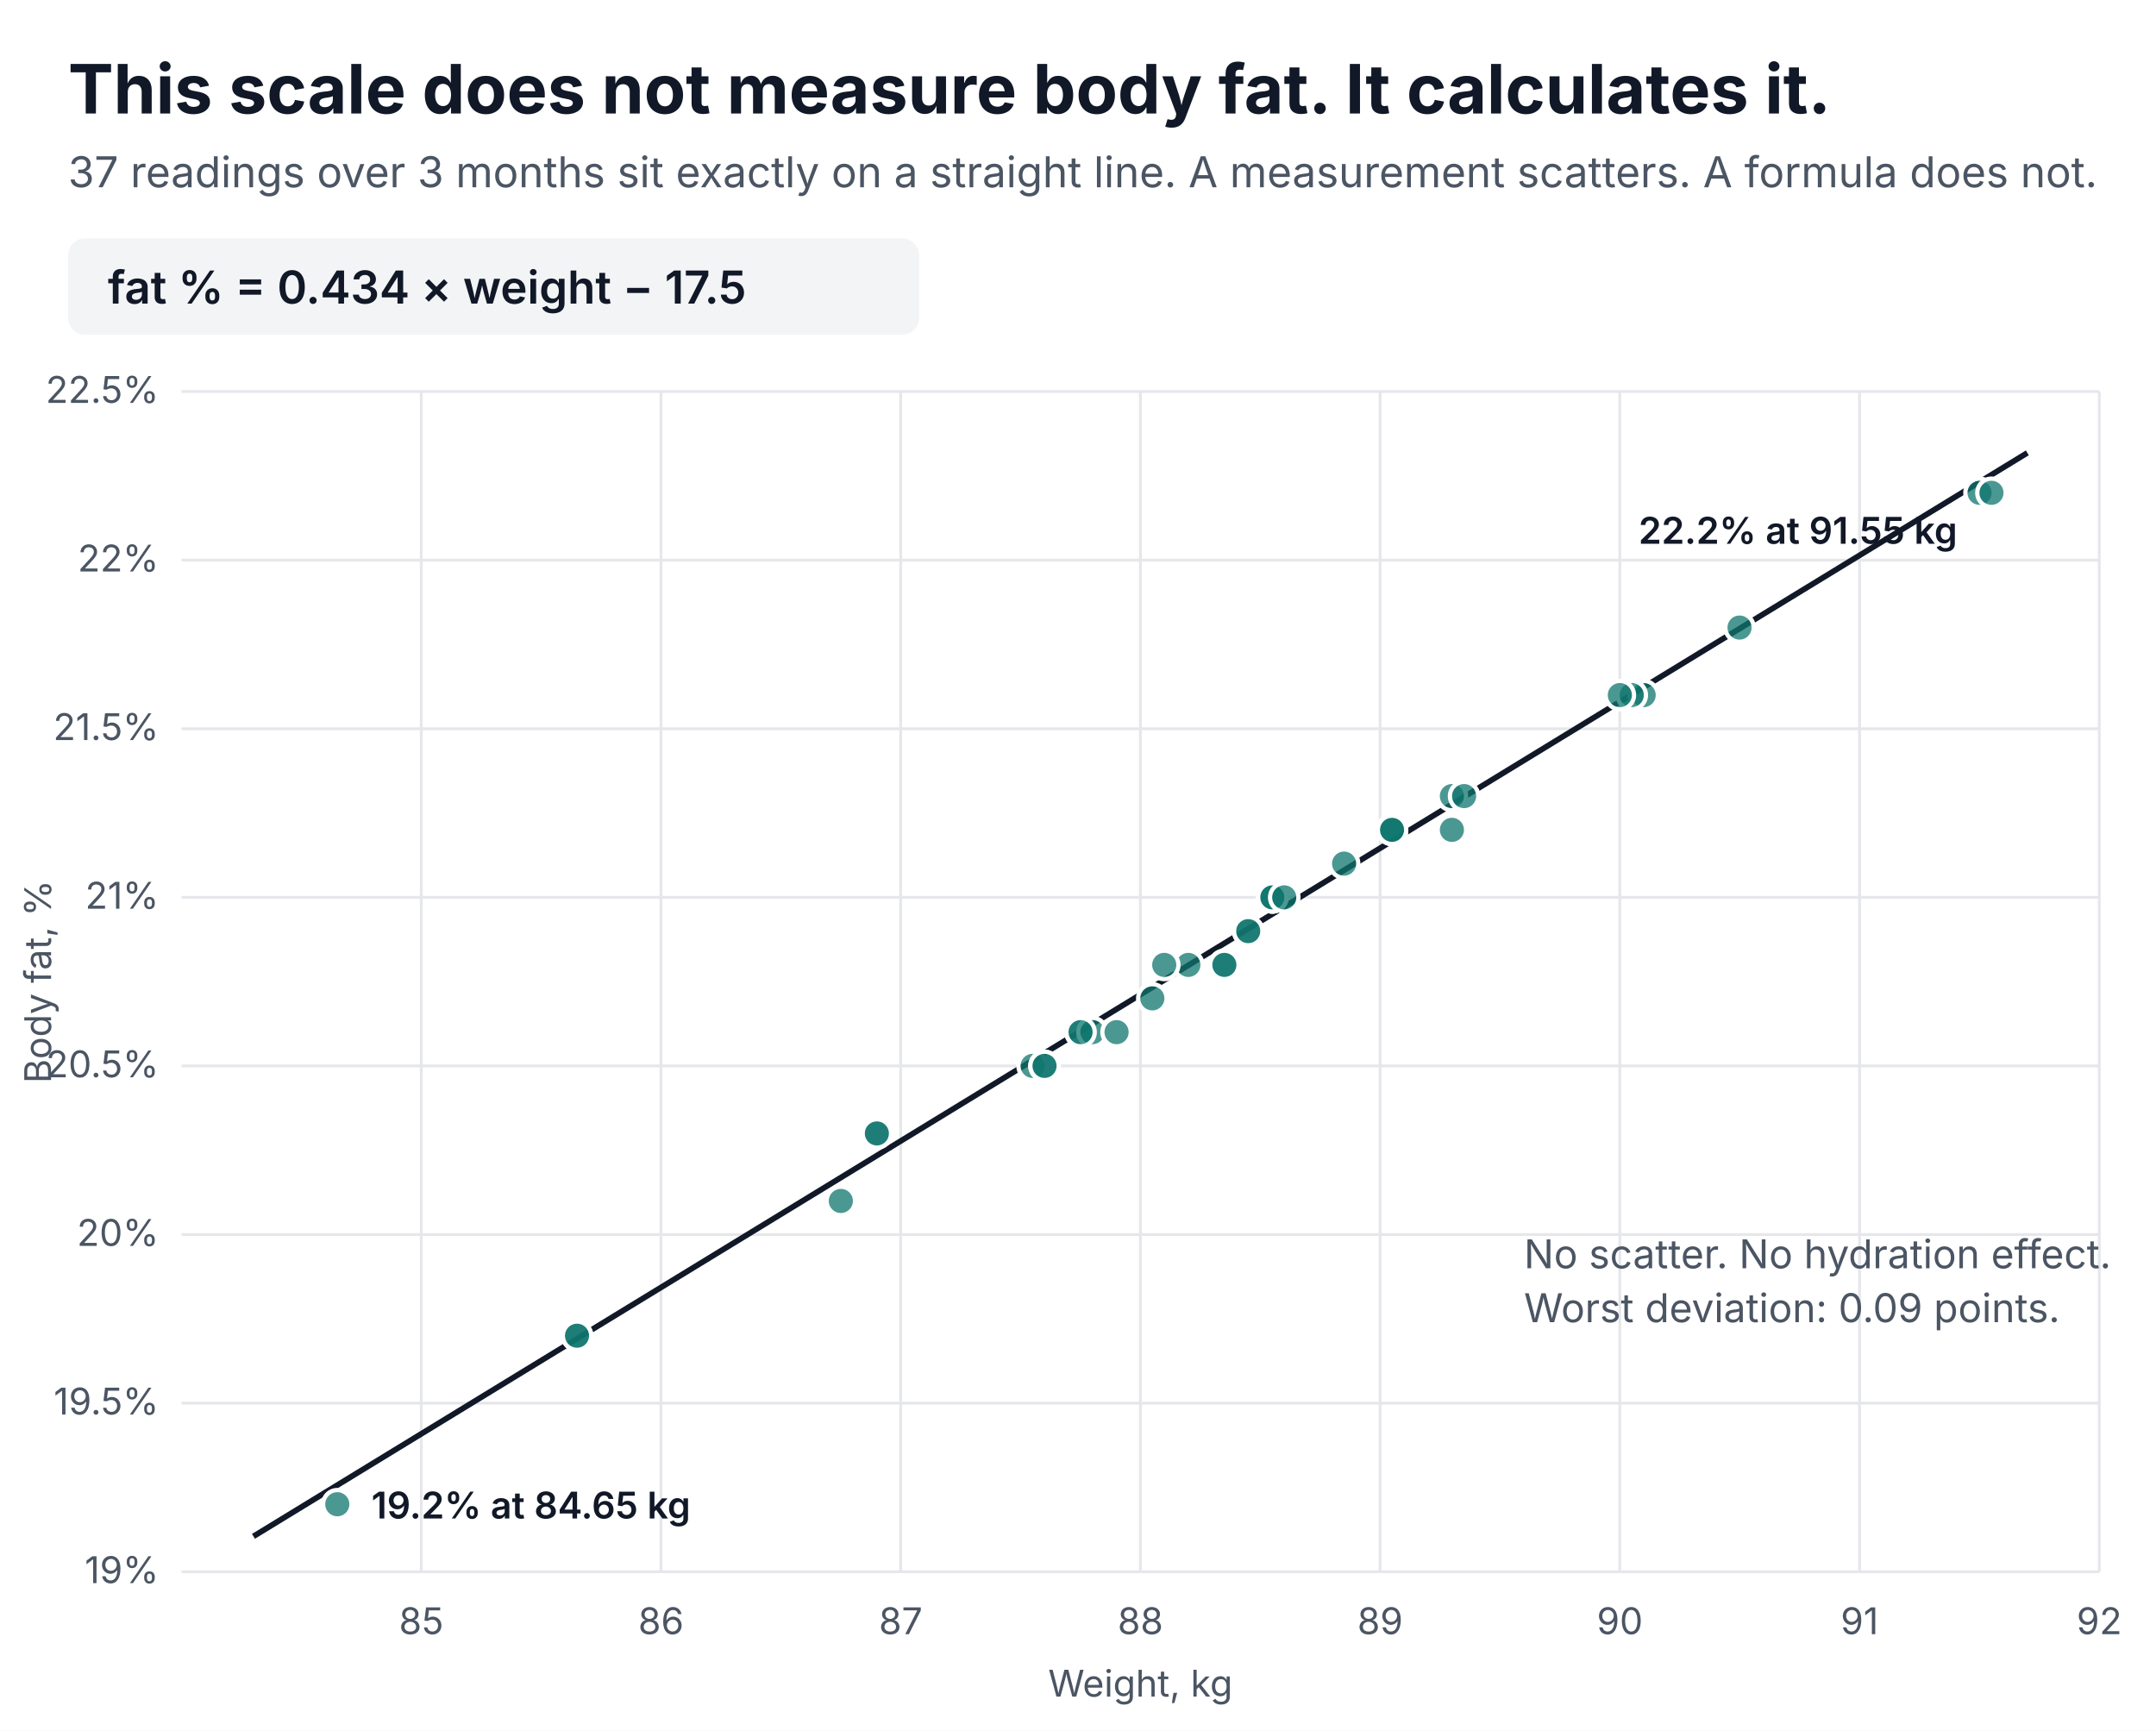
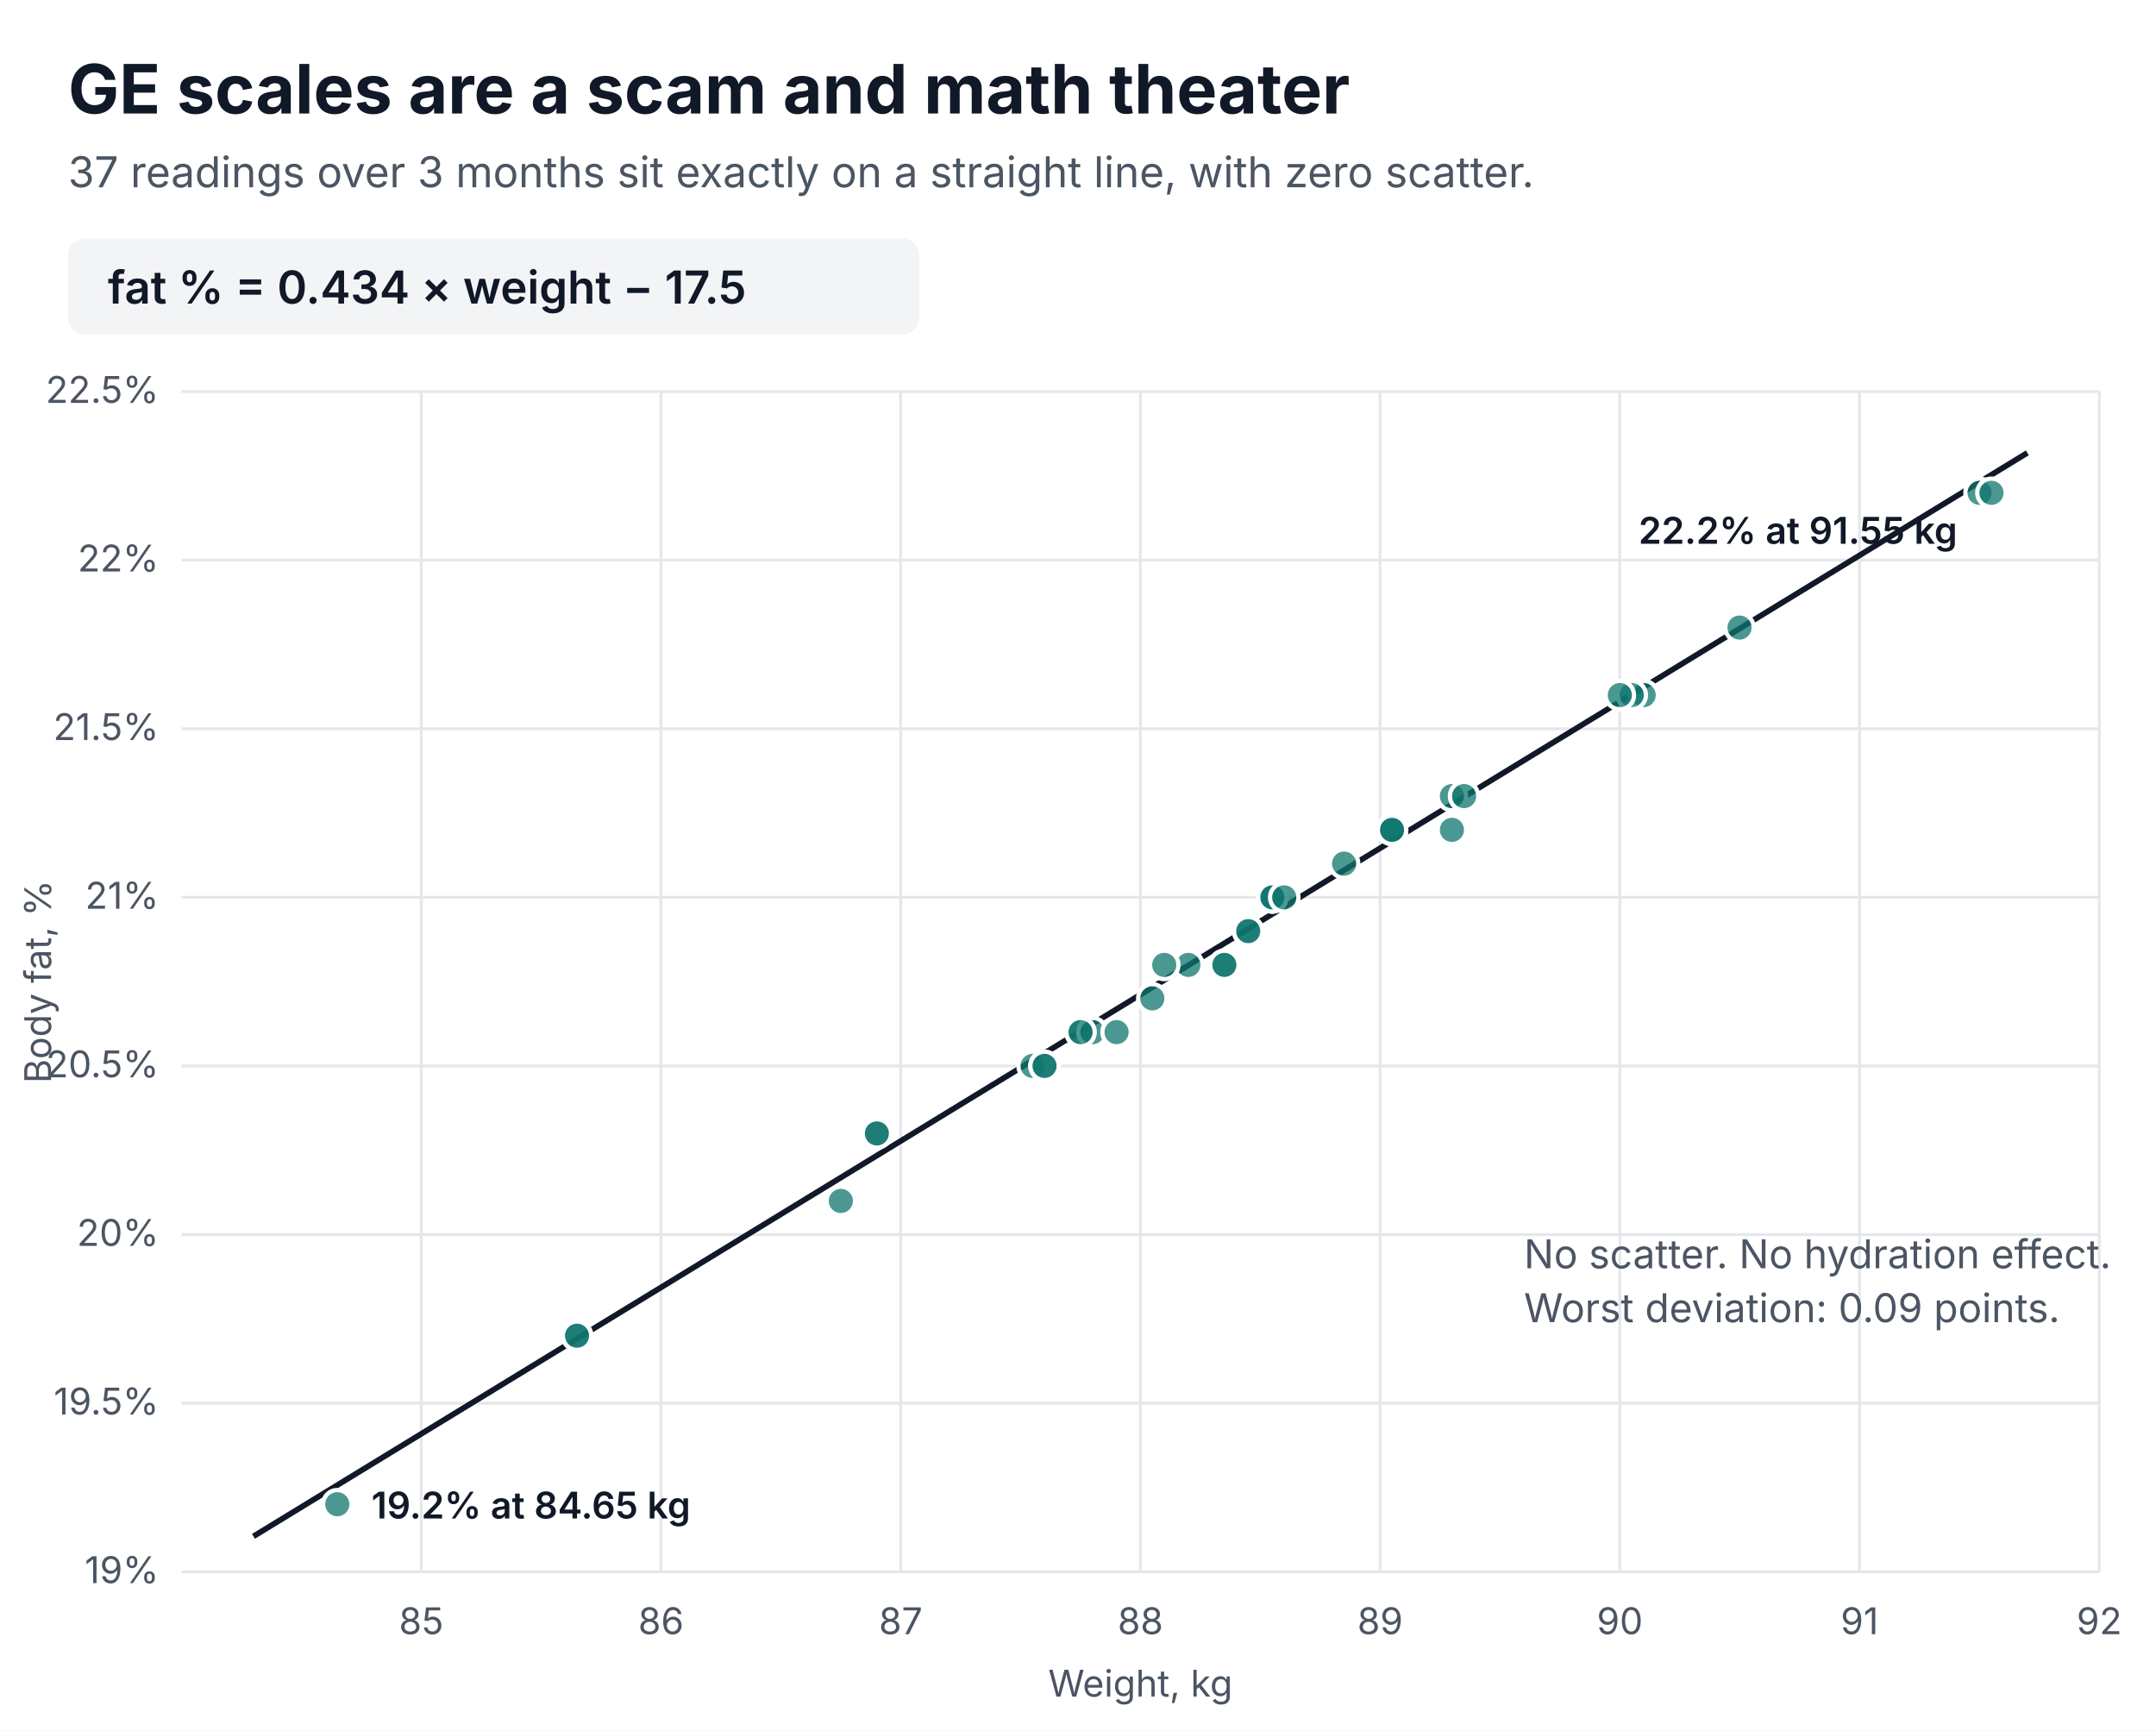
<svg xmlns="http://www.w3.org/2000/svg" viewBox="0 0 760 610" font-family="ui-sans-serif,system-ui,-apple-system,sans-serif">
  <rect width="760" height="610" fill="white" />
-   <text x="24" y="40" font-size="24" font-weight="700" fill="#111827">This scale does not measure body fat. It calculates it.</text>
-   <text x="24" y="66" font-size="15" fill="#4b5563">37 readings over 3 months sit exactly on a straight line. A measurement scatters. A formula does not.</text>
+   <text x="24" y="40" font-size="24" font-weight="700" fill="#111827">GE scales are a scam and math theater</text>
+   <text x="24" y="66" font-size="15" fill="#4b5563">37 readings over 3 months sit exactly on a straight line, with zero scatter.</text>
  <rect x="24" y="84" width="300" height="34" rx="6" fill="#f3f4f6" />
  <text x="38" y="107" font-size="16" font-weight="600" fill="#111827">fat % = 0.434 × weight − 17.5</text>
  <line x1="148.5" y1="138" x2="148.5" y2="554" stroke="#e5e7eb" stroke-width="1" />
  <text x="148.5" y="576" text-anchor="middle" font-size="13" fill="#4b5563">85</text>
  <line x1="233.0" y1="138" x2="233.0" y2="554" stroke="#e5e7eb" stroke-width="1" />
  <text x="233.0" y="576" text-anchor="middle" font-size="13" fill="#4b5563">86</text>
  <line x1="317.5" y1="138" x2="317.5" y2="554" stroke="#e5e7eb" stroke-width="1" />
  <text x="317.5" y="576" text-anchor="middle" font-size="13" fill="#4b5563">87</text>
  <line x1="402.0" y1="138" x2="402.0" y2="554" stroke="#e5e7eb" stroke-width="1" />
  <text x="402.0" y="576" text-anchor="middle" font-size="13" fill="#4b5563">88</text>
  <line x1="486.5" y1="138" x2="486.5" y2="554" stroke="#e5e7eb" stroke-width="1" />
  <text x="486.5" y="576" text-anchor="middle" font-size="13" fill="#4b5563">89</text>
  <line x1="571.0" y1="138" x2="571.0" y2="554" stroke="#e5e7eb" stroke-width="1" />
  <text x="571.0" y="576" text-anchor="middle" font-size="13" fill="#4b5563">90</text>
  <line x1="655.5" y1="138" x2="655.5" y2="554" stroke="#e5e7eb" stroke-width="1" />
  <text x="655.5" y="576" text-anchor="middle" font-size="13" fill="#4b5563">91</text>
  <line x1="740.0" y1="138" x2="740.0" y2="554" stroke="#e5e7eb" stroke-width="1" />
  <text x="740.0" y="576" text-anchor="middle" font-size="13" fill="#4b5563">92</text>
  <line x1="64" y1="554.0" x2="740" y2="554.0" stroke="#e5e7eb" stroke-width="1" />
  <text x="56" y="558.0" text-anchor="end" font-size="13" fill="#4b5563">19%</text>
  <line x1="64" y1="494.571" x2="740" y2="494.571" stroke="#e5e7eb" stroke-width="1" />
  <text x="56" y="498.571" text-anchor="end" font-size="13" fill="#4b5563">19.5%</text>
  <line x1="64" y1="435.143" x2="740" y2="435.143" stroke="#e5e7eb" stroke-width="1" />
  <text x="56" y="439.143" text-anchor="end" font-size="13" fill="#4b5563">20%</text>
  <line x1="64" y1="375.714" x2="740" y2="375.714" stroke="#e5e7eb" stroke-width="1" />
  <text x="56" y="379.714" text-anchor="end" font-size="13" fill="#4b5563">20.5%</text>
  <line x1="64" y1="316.286" x2="740" y2="316.286" stroke="#e5e7eb" stroke-width="1" />
  <text x="56" y="320.286" text-anchor="end" font-size="13" fill="#4b5563">21%</text>
  <line x1="64" y1="256.857" x2="740" y2="256.857" stroke="#e5e7eb" stroke-width="1" />
  <text x="56" y="260.857" text-anchor="end" font-size="13" fill="#4b5563">21.5%</text>
  <line x1="64" y1="197.429" x2="740" y2="197.429" stroke="#e5e7eb" stroke-width="1" />
  <text x="56" y="201.429" text-anchor="end" font-size="13" fill="#4b5563">22%</text>
  <line x1="64" y1="138.0" x2="740" y2="138.0" stroke="#e5e7eb" stroke-width="1" />
  <text x="56" y="142.0" text-anchor="end" font-size="13" fill="#4b5563">22.5%</text>
  <line x1="89.35" y1="541.513" x2="714.65" y2="159.615" stroke="#111827" stroke-width="2" />
  <circle cx="440.0" cy="328.2" r="5" fill="#0f766e" fill-opacity="0.75" stroke="white" stroke-width="1.5" />
  <circle cx="309.1" cy="399.5" r="5" fill="#0f766e" fill-opacity="0.75" stroke="white" stroke-width="1.5" />
  <circle cx="309.1" cy="399.5" r="5" fill="#0f766e" fill-opacity="0.75" stroke="white" stroke-width="1.5" />
  <circle cx="418.9" cy="340.1" r="5" fill="#0f766e" fill-opacity="0.75" stroke="white" stroke-width="1.5" />
  <circle cx="380.9" cy="363.8" r="5" fill="#0f766e" fill-opacity="0.75" stroke="white" stroke-width="1.5" />
  <circle cx="511.8" cy="292.5" r="5" fill="#0f766e" fill-opacity="0.75" stroke="white" stroke-width="1.5" />
  <circle cx="511.8" cy="280.6" r="5" fill="#0f766e" fill-opacity="0.75" stroke="white" stroke-width="1.5" />
  <circle cx="364.0" cy="375.7" r="5" fill="#0f766e" fill-opacity="0.75" stroke="white" stroke-width="1.5" />
  <circle cx="448.5" cy="316.3" r="5" fill="#0f766e" fill-opacity="0.75" stroke="white" stroke-width="1.5" />
  <circle cx="490.7" cy="292.5" r="5" fill="#0f766e" fill-opacity="0.75" stroke="white" stroke-width="1.5" />
  <circle cx="410.4" cy="340.1" r="5" fill="#0f766e" fill-opacity="0.75" stroke="white" stroke-width="1.5" />
  <circle cx="385.1" cy="363.8" r="5" fill="#0f766e" fill-opacity="0.75" stroke="white" stroke-width="1.5" />
  <circle cx="448.5" cy="316.3" r="5" fill="#0f766e" fill-opacity="0.75" stroke="white" stroke-width="1.5" />
  <circle cx="448.5" cy="316.3" r="5" fill="#0f766e" fill-opacity="0.75" stroke="white" stroke-width="1.5" />
  <circle cx="473.8" cy="304.4" r="5" fill="#0f766e" fill-opacity="0.75" stroke="white" stroke-width="1.5" />
  <circle cx="579.4" cy="245.0" r="5" fill="#0f766e" fill-opacity="0.75" stroke="white" stroke-width="1.5" />
  <circle cx="697.8" cy="173.7" r="5" fill="#0f766e" fill-opacity="0.75" stroke="white" stroke-width="1.5" />
  <circle cx="702.0" cy="173.7" r="5" fill="#0f766e" fill-opacity="0.75" stroke="white" stroke-width="1.5" />
  <circle cx="613.2" cy="221.2" r="5" fill="#0f766e" fill-opacity="0.75" stroke="white" stroke-width="1.5" />
  <circle cx="575.2" cy="245.0" r="5" fill="#0f766e" fill-opacity="0.75" stroke="white" stroke-width="1.5" />
  <circle cx="571.0" cy="245.0" r="5" fill="#0f766e" fill-opacity="0.75" stroke="white" stroke-width="1.5" />
  <circle cx="490.7" cy="292.5" r="5" fill="#0f766e" fill-opacity="0.75" stroke="white" stroke-width="1.5" />
  <circle cx="406.2" cy="351.9" r="5" fill="#0f766e" fill-opacity="0.75" stroke="white" stroke-width="1.5" />
  <circle cx="440.0" cy="328.2" r="5" fill="#0f766e" fill-opacity="0.75" stroke="white" stroke-width="1.5" />
  <circle cx="490.7" cy="292.5" r="5" fill="#0f766e" fill-opacity="0.75" stroke="white" stroke-width="1.5" />
  <circle cx="516.1" cy="280.6" r="5" fill="#0f766e" fill-opacity="0.75" stroke="white" stroke-width="1.5" />
  <circle cx="393.6" cy="363.8" r="5" fill="#0f766e" fill-opacity="0.75" stroke="white" stroke-width="1.5" />
  <circle cx="452.7" cy="316.3" r="5" fill="#0f766e" fill-opacity="0.75" stroke="white" stroke-width="1.5" />
  <circle cx="368.2" cy="375.7" r="5" fill="#0f766e" fill-opacity="0.75" stroke="white" stroke-width="1.5" />
  <circle cx="368.2" cy="375.7" r="5" fill="#0f766e" fill-opacity="0.75" stroke="white" stroke-width="1.5" />
  <circle cx="431.6" cy="340.1" r="5" fill="#0f766e" fill-opacity="0.75" stroke="white" stroke-width="1.5" />
  <circle cx="431.6" cy="340.1" r="5" fill="#0f766e" fill-opacity="0.75" stroke="white" stroke-width="1.5" />
  <circle cx="296.4" cy="423.3" r="5" fill="#0f766e" fill-opacity="0.75" stroke="white" stroke-width="1.5" />
  <circle cx="380.9" cy="363.8" r="5" fill="#0f766e" fill-opacity="0.75" stroke="white" stroke-width="1.5" />
  <circle cx="118.9" cy="530.2" r="5" fill="#0f766e" fill-opacity="0.75" stroke="white" stroke-width="1.5" />
  <circle cx="203.4" cy="470.8" r="5" fill="#0f766e" fill-opacity="0.75" stroke="white" stroke-width="1.5" />
  <circle cx="203.4" cy="470.8" r="5" fill="#0f766e" fill-opacity="0.75" stroke="white" stroke-width="1.5" />
  <text x="130.925" y="535.229" font-size="13" font-weight="600" fill="#111827">19.2% at 84.65 kg</text>
  <text x="689.975" y="191.657" text-anchor="end" font-size="13" font-weight="600" fill="#111827">22.2% at 91.55 kg</text>
  <text x="537.2" y="447.029" font-size="14" fill="#4b5563">No scatter. No hydration effect.</text>
  <text x="537.2" y="466.029" font-size="14" fill="#4b5563">Worst deviation: 0.09 points.</text>
  <text x="402.0" y="598" text-anchor="middle" font-size="13" fill="#4b5563">Weight, kg</text>
  <text x="18" y="346.0" text-anchor="middle" font-size="13" fill="#4b5563" transform="rotate(-90 18 346.0)">Body fat, %</text>
</svg>
